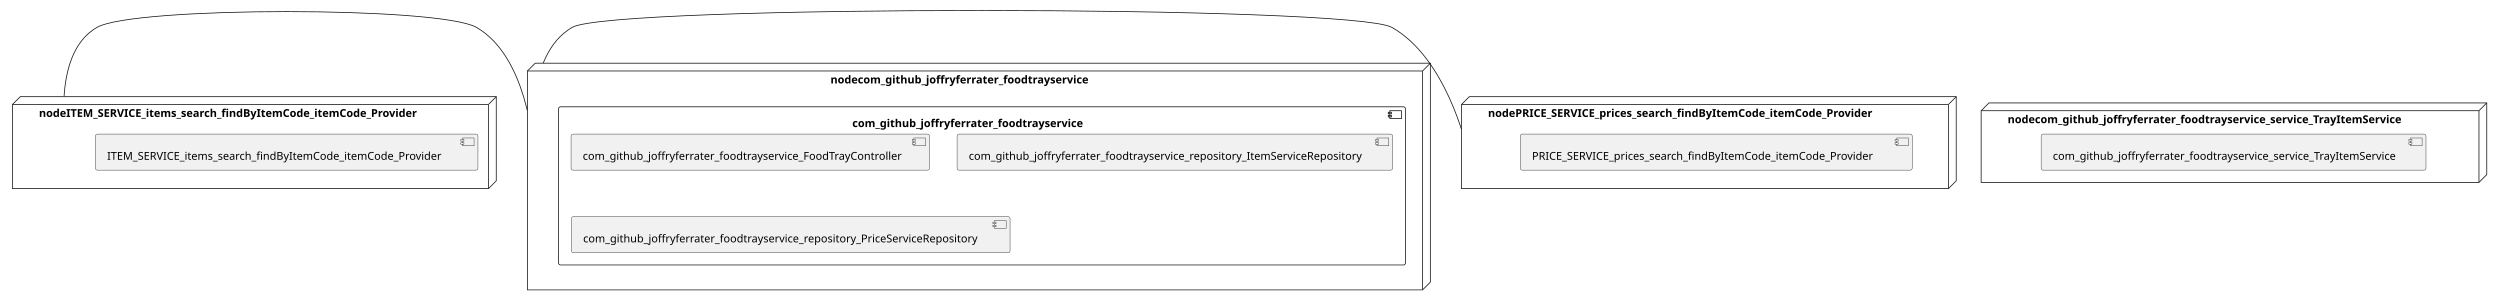
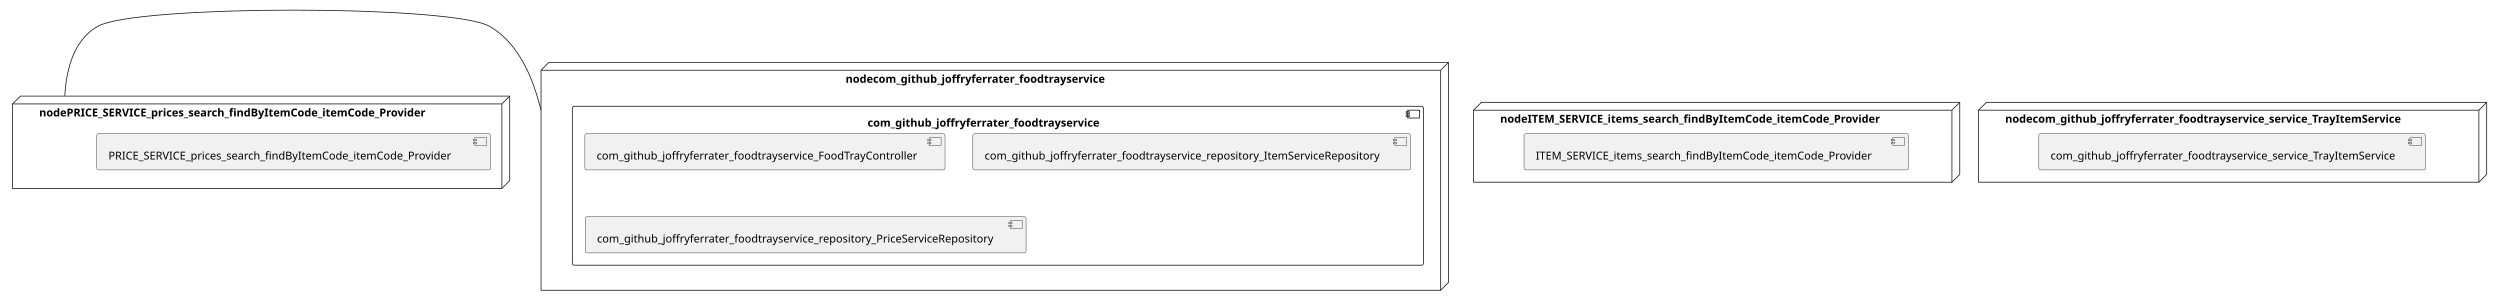
- <svg xmlns="http://www.w3.org/2000/svg" xmlns:xlink="http://www.w3.org/1999/xlink" contentStyleType="text/css" height="389px" preserveAspectRatio="none" style="width:3209px;height:389px;background:#FFFFFF;" version="1.1" viewBox="0 0 3209 389" width="3209px" zoomAndPan="magnify">
+ <svg xmlns="http://www.w3.org/2000/svg" xmlns:xlink="http://www.w3.org/1999/xlink" contentStyleType="text/css" height="387px" preserveAspectRatio="none" style="width:3193px;height:387px;background:#FFFFFF;" version="1.1" viewBox="0 0 3193 387" width="3193px" zoomAndPan="magnify">
  <defs />
  <g>
    <g id="cluster_nodecom_github_joffryferrater_foodtrayservice">
-       <polygon fill="none" points="677,91.11,687,81.11,1836,81.11,1836,362.11,1826,372.11,677,372.11,677,91.11" style="stroke:#181818;stroke-width:1.0;" />
-       <line style="stroke:#181818;stroke-width:1.0;" x1="1826" x2="1836" y1="91.11" y2="81.11" />
-       <line style="stroke:#181818;stroke-width:1.0;" x1="677" x2="1826" y1="91.11" y2="91.11" />
-       <line style="stroke:#181818;stroke-width:1.0;" x1="1826" x2="1826" y1="91.11" y2="372.11" />
-       <text fill="#000000" font-family="sans-serif" font-size="14" font-weight="bold" lengthAdjust="spacing" textLength="373" x="1066" y="107.105">nodecom_github_joffryferrater_foodtrayservice</text>
+       <polygon fill="none" points="691,89.73,701,79.73,1850,79.73,1850,360.73,1840,370.73,691,370.73,691,89.73" style="stroke:#181818;stroke-width:1.0;" />
+       <line style="stroke:#181818;stroke-width:1.0;" x1="1840" x2="1850" y1="89.73" y2="79.73" />
+       <line style="stroke:#181818;stroke-width:1.0;" x1="691" x2="1840" y1="89.73" y2="89.73" />
+       <line style="stroke:#181818;stroke-width:1.0;" x1="1840" x2="1840" y1="89.73" y2="370.73" />
+       <text fill="#000000" font-family="sans-serif" font-size="14" font-weight="bold" lengthAdjust="spacing" textLength="373" x="1080" y="105.725">nodecom_github_joffryferrater_foodtrayservice</text>
    </g>
    <g id="cluster_com_github_joffryferrater_foodtrayservice">
-       <rect fill="none" height="203" rx="2.5" ry="2.5" style="stroke:#181818;stroke-width:1.0;" width="1087" x="717" y="137.11" />
-       <rect fill="none" height="10" style="stroke:#181818;stroke-width:1.0;" width="15" x="1784" y="142.11" />
-       <rect fill="none" height="2" style="stroke:#181818;stroke-width:1.0;" width="4" x="1782" y="144.11" />
-       <rect fill="none" height="2" style="stroke:#181818;stroke-width:1.0;" width="4" x="1782" y="148.11" />
-       <text fill="#000000" font-family="sans-serif" font-size="14" font-weight="bold" lengthAdjust="spacing" textLength="333" x="1094" y="163.105">com_github_joffryferrater_foodtrayservice</text>
+       <rect fill="none" height="203" rx="2.5" ry="2.5" style="stroke:#181818;stroke-width:1.0;" width="1087" x="731" y="135.73" />
+       <rect fill="none" height="10" style="stroke:#181818;stroke-width:1.0;" width="15" x="1798" y="140.73" />
+       <rect fill="none" height="2" style="stroke:#181818;stroke-width:1.0;" width="4" x="1796" y="142.73" />
+       <rect fill="none" height="2" style="stroke:#181818;stroke-width:1.0;" width="4" x="1796" y="146.73" />
+       <text fill="#000000" font-family="sans-serif" font-size="14" font-weight="bold" lengthAdjust="spacing" textLength="333" x="1108" y="161.725">com_github_joffryferrater_foodtrayservice</text>
    </g>
    <g id="cluster_nodeITEM_SERVICE_items_search_findByItemCode_itemCode_Provider">
-       <polygon fill="none" points="16,134.11,26,124.11,637,124.11,637,232.11,627,242.11,16,242.11,16,134.11" style="stroke:#181818;stroke-width:1.0;" />
-       <line style="stroke:#181818;stroke-width:1.0;" x1="627" x2="637" y1="134.11" y2="124.11" />
-       <line style="stroke:#181818;stroke-width:1.0;" x1="16" x2="627" y1="134.11" y2="134.11" />
-       <line style="stroke:#181818;stroke-width:1.0;" x1="627" x2="627" y1="134.11" y2="242.11" />
-       <text fill="#000000" font-family="sans-serif" font-size="14" font-weight="bold" lengthAdjust="spacing" textLength="545" x="50" y="150.105">nodeITEM_SERVICE_items_search_findByItemCode_itemCode_Provider</text>
+       <polygon fill="none" points="1882,140.73,1892,130.73,2503,130.73,2503,222.73,2493,232.73,1882,232.73,1882,140.73" style="stroke:#181818;stroke-width:1.0;" />
+       <line style="stroke:#181818;stroke-width:1.0;" x1="2493" x2="2503" y1="140.73" y2="130.73" />
+       <line style="stroke:#181818;stroke-width:1.0;" x1="1882" x2="2493" y1="140.73" y2="140.73" />
+       <line style="stroke:#181818;stroke-width:1.0;" x1="2493" x2="2493" y1="140.73" y2="232.73" />
+       <text fill="#000000" font-family="sans-serif" font-size="14" font-weight="bold" lengthAdjust="spacing" textLength="545" x="1916" y="156.725">nodeITEM_SERVICE_items_search_findByItemCode_itemCode_Provider</text>
    </g>
    <g id="cluster_nodePRICE_SERVICE_prices_search_findByItemCode_itemCode_Provider">
-       <polygon fill="none" points="1876,134.11,1886,124.11,2511,124.11,2511,232.11,2501,242.11,1876,242.11,1876,134.11" style="stroke:#181818;stroke-width:1.0;" />
-       <line style="stroke:#181818;stroke-width:1.0;" x1="2501" x2="2511" y1="134.11" y2="124.11" />
-       <line style="stroke:#181818;stroke-width:1.0;" x1="1876" x2="2501" y1="134.11" y2="134.11" />
-       <line style="stroke:#181818;stroke-width:1.0;" x1="2501" x2="2501" y1="134.11" y2="242.11" />
-       <text fill="#000000" font-family="sans-serif" font-size="14" font-weight="bold" lengthAdjust="spacing" textLength="559" x="1910" y="150.105">nodePRICE_SERVICE_prices_search_findByItemCode_itemCode_Provider</text>
+       <polygon fill="none" points="16,132.73,26,122.73,651,122.73,651,230.73,641,240.73,16,240.73,16,132.73" style="stroke:#181818;stroke-width:1.0;" />
+       <line style="stroke:#181818;stroke-width:1.0;" x1="641" x2="651" y1="132.73" y2="122.73" />
+       <line style="stroke:#181818;stroke-width:1.0;" x1="16" x2="641" y1="132.73" y2="132.73" />
+       <line style="stroke:#181818;stroke-width:1.0;" x1="641" x2="641" y1="132.73" y2="240.73" />
+       <text fill="#000000" font-family="sans-serif" font-size="14" font-weight="bold" lengthAdjust="spacing" textLength="559" x="50" y="148.725">nodePRICE_SERVICE_prices_search_findByItemCode_itemCode_Provider</text>
    </g>
    <g id="cluster_nodecom_github_joffryferrater_foodtrayservice_service_TrayItemService">
-       <polygon fill="none" points="2543,142.11,2553,132.11,3192,132.11,3192,224.11,3182,234.11,2543,234.11,2543,142.11" style="stroke:#181818;stroke-width:1.0;" />
-       <line style="stroke:#181818;stroke-width:1.0;" x1="3182" x2="3192" y1="142.11" y2="132.11" />
-       <line style="stroke:#181818;stroke-width:1.0;" x1="2543" x2="3182" y1="142.11" y2="142.11" />
-       <line style="stroke:#181818;stroke-width:1.0;" x1="3182" x2="3182" y1="142.11" y2="234.11" />
-       <text fill="#000000" font-family="sans-serif" font-size="14" font-weight="bold" lengthAdjust="spacing" textLength="573" x="2577" y="158.105">nodecom_github_joffryferrater_foodtrayservice_service_TrayItemService</text>
+       <polygon fill="none" points="2527,140.73,2537,130.73,3176,130.73,3176,222.73,3166,232.73,2527,232.73,2527,140.73" style="stroke:#181818;stroke-width:1.0;" />
+       <line style="stroke:#181818;stroke-width:1.0;" x1="3166" x2="3176" y1="140.73" y2="130.73" />
+       <line style="stroke:#181818;stroke-width:1.0;" x1="2527" x2="3166" y1="140.73" y2="140.73" />
+       <line style="stroke:#181818;stroke-width:1.0;" x1="3166" x2="3166" y1="140.73" y2="232.73" />
+       <text fill="#000000" font-family="sans-serif" font-size="14" font-weight="bold" lengthAdjust="spacing" textLength="573" x="2561" y="156.725">nodecom_github_joffryferrater_foodtrayservice_service_TrayItemService</text>
    </g>
    <g id="elem_com_github_joffryferrater_foodtrayservice_FoodTrayController">
-       <a href="jferrater-tap-and-eat-microservices.system#_wAnqAJjBEe-KrYcx2x7XjA" target="_top" title="jferrater-tap-and-eat-microservices.system#_wAnqAJjBEe-KrYcx2x7XjA" xlink:actuate="onRequest" xlink:href="jferrater-tap-and-eat-microservices.system#_wAnqAJjBEe-KrYcx2x7XjA" xlink:show="new" xlink:title="jferrater-tap-and-eat-microservices.system#_wAnqAJjBEe-KrYcx2x7XjA" xlink:type="simple">
-         <rect fill="#F1F1F1" height="46.297" rx="2.5" ry="2.5" style="stroke:#181818;stroke-width:0.5;" width="460" x="733" y="172.11" />
-         <rect fill="#F1F1F1" height="10" style="stroke:#181818;stroke-width:0.5;" width="15" x="1173" y="177.11" />
-         <rect fill="#F1F1F1" height="2" style="stroke:#181818;stroke-width:0.5;" width="4" x="1171" y="179.11" />
-         <rect fill="#F1F1F1" height="2" style="stroke:#181818;stroke-width:0.5;" width="4" x="1171" y="183.11" />
-         <text fill="#000000" font-family="sans-serif" font-size="14" lengthAdjust="spacing" textLength="420" x="748" y="205.105">com_github_joffryferrater_foodtrayservice_FoodTrayController</text>
+       <a href="jferrater-tap-and-eat-microservices.system#_a6v0sZmLEe-0Ps315fiAmw" target="_top" title="jferrater-tap-and-eat-microservices.system#_a6v0sZmLEe-0Ps315fiAmw" xlink:actuate="onRequest" xlink:href="jferrater-tap-and-eat-microservices.system#_a6v0sZmLEe-0Ps315fiAmw" xlink:show="new" xlink:title="jferrater-tap-and-eat-microservices.system#_a6v0sZmLEe-0Ps315fiAmw" xlink:type="simple">
+         <rect fill="#F1F1F1" height="46.297" rx="2.5" ry="2.5" style="stroke:#181818;stroke-width:0.5;" width="460" x="747" y="170.73" />
+         <rect fill="#F1F1F1" height="10" style="stroke:#181818;stroke-width:0.5;" width="15" x="1187" y="175.73" />
+         <rect fill="#F1F1F1" height="2" style="stroke:#181818;stroke-width:0.5;" width="4" x="1185" y="177.73" />
+         <rect fill="#F1F1F1" height="2" style="stroke:#181818;stroke-width:0.5;" width="4" x="1185" y="181.73" />
+         <text fill="#000000" font-family="sans-serif" font-size="14" lengthAdjust="spacing" textLength="420" x="762" y="203.725">com_github_joffryferrater_foodtrayservice_FoodTrayController</text>
      </a>
    </g>
    <g id="elem_com_github_joffryferrater_foodtrayservice_repository_ItemServiceRepository">
-       <a href="jferrater-tap-and-eat-microservices.system#_wAnqAJjBEe-KrYcx2x7XjA" target="_top" title="jferrater-tap-and-eat-microservices.system#_wAnqAJjBEe-KrYcx2x7XjA" xlink:actuate="onRequest" xlink:href="jferrater-tap-and-eat-microservices.system#_wAnqAJjBEe-KrYcx2x7XjA" xlink:show="new" xlink:title="jferrater-tap-and-eat-microservices.system#_wAnqAJjBEe-KrYcx2x7XjA" xlink:type="simple">
-         <rect fill="#F1F1F1" height="46.297" rx="2.5" ry="2.5" style="stroke:#181818;stroke-width:0.5;" width="559" x="1228.5" y="172.11" />
-         <rect fill="#F1F1F1" height="10" style="stroke:#181818;stroke-width:0.5;" width="15" x="1767.5" y="177.11" />
-         <rect fill="#F1F1F1" height="2" style="stroke:#181818;stroke-width:0.5;" width="4" x="1765.5" y="179.11" />
-         <rect fill="#F1F1F1" height="2" style="stroke:#181818;stroke-width:0.5;" width="4" x="1765.5" y="183.11" />
-         <text fill="#000000" font-family="sans-serif" font-size="14" lengthAdjust="spacing" textLength="519" x="1243.5" y="205.105">com_github_joffryferrater_foodtrayservice_repository_ItemServiceRepository</text>
+       <a href="jferrater-tap-and-eat-microservices.system#_a6v0sZmLEe-0Ps315fiAmw" target="_top" title="jferrater-tap-and-eat-microservices.system#_a6v0sZmLEe-0Ps315fiAmw" xlink:actuate="onRequest" xlink:href="jferrater-tap-and-eat-microservices.system#_a6v0sZmLEe-0Ps315fiAmw" xlink:show="new" xlink:title="jferrater-tap-and-eat-microservices.system#_a6v0sZmLEe-0Ps315fiAmw" xlink:type="simple">
+         <rect fill="#F1F1F1" height="46.297" rx="2.5" ry="2.5" style="stroke:#181818;stroke-width:0.5;" width="559" x="1242.5" y="170.73" />
+         <rect fill="#F1F1F1" height="10" style="stroke:#181818;stroke-width:0.5;" width="15" x="1781.5" y="175.73" />
+         <rect fill="#F1F1F1" height="2" style="stroke:#181818;stroke-width:0.5;" width="4" x="1779.5" y="177.73" />
+         <rect fill="#F1F1F1" height="2" style="stroke:#181818;stroke-width:0.5;" width="4" x="1779.5" y="181.73" />
+         <text fill="#000000" font-family="sans-serif" font-size="14" lengthAdjust="spacing" textLength="519" x="1257.5" y="203.725">com_github_joffryferrater_foodtrayservice_repository_ItemServiceRepository</text>
      </a>
    </g>
    <g id="elem_com_github_joffryferrater_foodtrayservice_repository_PriceServiceRepository">
-       <a href="jferrater-tap-and-eat-microservices.system#_wAnqAJjBEe-KrYcx2x7XjA" target="_top" title="jferrater-tap-and-eat-microservices.system#_wAnqAJjBEe-KrYcx2x7XjA" xlink:actuate="onRequest" xlink:href="jferrater-tap-and-eat-microservices.system#_wAnqAJjBEe-KrYcx2x7XjA" xlink:show="new" xlink:title="jferrater-tap-and-eat-microservices.system#_wAnqAJjBEe-KrYcx2x7XjA" xlink:type="simple">
-         <rect fill="#F1F1F1" height="46.297" rx="2.5" ry="2.5" style="stroke:#181818;stroke-width:0.5;" width="563" x="733.5" y="278.11" />
-         <rect fill="#F1F1F1" height="10" style="stroke:#181818;stroke-width:0.5;" width="15" x="1276.5" y="283.11" />
-         <rect fill="#F1F1F1" height="2" style="stroke:#181818;stroke-width:0.5;" width="4" x="1274.5" y="285.11" />
-         <rect fill="#F1F1F1" height="2" style="stroke:#181818;stroke-width:0.5;" width="4" x="1274.5" y="289.11" />
-         <text fill="#000000" font-family="sans-serif" font-size="14" lengthAdjust="spacing" textLength="523" x="748.5" y="311.105">com_github_joffryferrater_foodtrayservice_repository_PriceServiceRepository</text>
+       <a href="jferrater-tap-and-eat-microservices.system#_a6v0sZmLEe-0Ps315fiAmw" target="_top" title="jferrater-tap-and-eat-microservices.system#_a6v0sZmLEe-0Ps315fiAmw" xlink:actuate="onRequest" xlink:href="jferrater-tap-and-eat-microservices.system#_a6v0sZmLEe-0Ps315fiAmw" xlink:show="new" xlink:title="jferrater-tap-and-eat-microservices.system#_a6v0sZmLEe-0Ps315fiAmw" xlink:type="simple">
+         <rect fill="#F1F1F1" height="46.297" rx="2.5" ry="2.5" style="stroke:#181818;stroke-width:0.5;" width="563" x="747.5" y="276.73" />
+         <rect fill="#F1F1F1" height="10" style="stroke:#181818;stroke-width:0.5;" width="15" x="1290.5" y="281.73" />
+         <rect fill="#F1F1F1" height="2" style="stroke:#181818;stroke-width:0.5;" width="4" x="1288.5" y="283.73" />
+         <rect fill="#F1F1F1" height="2" style="stroke:#181818;stroke-width:0.5;" width="4" x="1288.5" y="287.73" />
+         <text fill="#000000" font-family="sans-serif" font-size="14" lengthAdjust="spacing" textLength="523" x="762.5" y="309.725">com_github_joffryferrater_foodtrayservice_repository_PriceServiceRepository</text>
      </a>
    </g>
    <g id="elem_ITEM_SERVICE_items_search_findByItemCode_itemCode_Provider">
-       <a href="jferrater-tap-and-eat-microservices.system#_wAnqAJjBEe-KrYcx2x7XjA" target="_top" title="jferrater-tap-and-eat-microservices.system#_wAnqAJjBEe-KrYcx2x7XjA" xlink:actuate="onRequest" xlink:href="jferrater-tap-and-eat-microservices.system#_wAnqAJjBEe-KrYcx2x7XjA" xlink:show="new" xlink:title="jferrater-tap-and-eat-microservices.system#_wAnqAJjBEe-KrYcx2x7XjA" xlink:type="simple">
-         <rect fill="#F1F1F1" height="46.297" rx="2.5" ry="2.5" style="stroke:#181818;stroke-width:0.5;" width="491" x="122.5" y="172.11" />
-         <rect fill="#F1F1F1" height="10" style="stroke:#181818;stroke-width:0.5;" width="15" x="593.5" y="177.11" />
-         <rect fill="#F1F1F1" height="2" style="stroke:#181818;stroke-width:0.5;" width="4" x="591.5" y="179.11" />
-         <rect fill="#F1F1F1" height="2" style="stroke:#181818;stroke-width:0.5;" width="4" x="591.5" y="183.11" />
-         <text fill="#000000" font-family="sans-serif" font-size="14" lengthAdjust="spacing" textLength="451" x="137.5" y="205.105">ITEM_SERVICE_items_search_findByItemCode_itemCode_Provider</text>
+       <a href="jferrater-tap-and-eat-microservices.system#_a6v0sZmLEe-0Ps315fiAmw" target="_top" title="jferrater-tap-and-eat-microservices.system#_a6v0sZmLEe-0Ps315fiAmw" xlink:actuate="onRequest" xlink:href="jferrater-tap-and-eat-microservices.system#_a6v0sZmLEe-0Ps315fiAmw" xlink:show="new" xlink:title="jferrater-tap-and-eat-microservices.system#_a6v0sZmLEe-0Ps315fiAmw" xlink:type="simple">
+         <rect fill="#F1F1F1" height="46.297" rx="2.5" ry="2.5" style="stroke:#181818;stroke-width:0.5;" width="491" x="1946.5" y="170.73" />
+         <rect fill="#F1F1F1" height="10" style="stroke:#181818;stroke-width:0.5;" width="15" x="2417.5" y="175.73" />
+         <rect fill="#F1F1F1" height="2" style="stroke:#181818;stroke-width:0.5;" width="4" x="2415.5" y="177.73" />
+         <rect fill="#F1F1F1" height="2" style="stroke:#181818;stroke-width:0.5;" width="4" x="2415.5" y="181.73" />
+         <text fill="#000000" font-family="sans-serif" font-size="14" lengthAdjust="spacing" textLength="451" x="1961.5" y="203.725">ITEM_SERVICE_items_search_findByItemCode_itemCode_Provider</text>
      </a>
    </g>
    <g id="elem_PRICE_SERVICE_prices_search_findByItemCode_itemCode_Provider">
-       <a href="jferrater-tap-and-eat-microservices.system#_wAnqAJjBEe-KrYcx2x7XjA" target="_top" title="jferrater-tap-and-eat-microservices.system#_wAnqAJjBEe-KrYcx2x7XjA" xlink:actuate="onRequest" xlink:href="jferrater-tap-and-eat-microservices.system#_wAnqAJjBEe-KrYcx2x7XjA" xlink:show="new" xlink:title="jferrater-tap-and-eat-microservices.system#_wAnqAJjBEe-KrYcx2x7XjA" xlink:type="simple">
-         <rect fill="#F1F1F1" height="46.297" rx="2.5" ry="2.5" style="stroke:#181818;stroke-width:0.5;" width="503" x="1951.5" y="172.11" />
-         <rect fill="#F1F1F1" height="10" style="stroke:#181818;stroke-width:0.5;" width="15" x="2434.5" y="177.11" />
-         <rect fill="#F1F1F1" height="2" style="stroke:#181818;stroke-width:0.5;" width="4" x="2432.5" y="179.11" />
-         <rect fill="#F1F1F1" height="2" style="stroke:#181818;stroke-width:0.5;" width="4" x="2432.5" y="183.11" />
-         <text fill="#000000" font-family="sans-serif" font-size="14" lengthAdjust="spacing" textLength="463" x="1966.5" y="205.105">PRICE_SERVICE_prices_search_findByItemCode_itemCode_Provider</text>
+       <a href="jferrater-tap-and-eat-microservices.system#_a6v0sZmLEe-0Ps315fiAmw" target="_top" title="jferrater-tap-and-eat-microservices.system#_a6v0sZmLEe-0Ps315fiAmw" xlink:actuate="onRequest" xlink:href="jferrater-tap-and-eat-microservices.system#_a6v0sZmLEe-0Ps315fiAmw" xlink:show="new" xlink:title="jferrater-tap-and-eat-microservices.system#_a6v0sZmLEe-0Ps315fiAmw" xlink:type="simple">
+         <rect fill="#F1F1F1" height="46.297" rx="2.5" ry="2.5" style="stroke:#181818;stroke-width:0.5;" width="503" x="123.5" y="170.73" />
+         <rect fill="#F1F1F1" height="10" style="stroke:#181818;stroke-width:0.5;" width="15" x="606.5" y="175.73" />
+         <rect fill="#F1F1F1" height="2" style="stroke:#181818;stroke-width:0.5;" width="4" x="604.5" y="177.73" />
+         <rect fill="#F1F1F1" height="2" style="stroke:#181818;stroke-width:0.5;" width="4" x="604.5" y="181.73" />
+         <text fill="#000000" font-family="sans-serif" font-size="14" lengthAdjust="spacing" textLength="463" x="138.5" y="203.725">PRICE_SERVICE_prices_search_findByItemCode_itemCode_Provider</text>
      </a>
    </g>
    <g id="elem_com_github_joffryferrater_foodtrayservice_service_TrayItemService">
-       <a href="jferrater-tap-and-eat-microservices.system#_wAnqAJjBEe-KrYcx2x7XjA" target="_top" title="jferrater-tap-and-eat-microservices.system#_wAnqAJjBEe-KrYcx2x7XjA" xlink:actuate="onRequest" xlink:href="jferrater-tap-and-eat-microservices.system#_wAnqAJjBEe-KrYcx2x7XjA" xlink:show="new" xlink:title="jferrater-tap-and-eat-microservices.system#_wAnqAJjBEe-KrYcx2x7XjA" xlink:type="simple">
-         <rect fill="#F1F1F1" height="46.297" rx="2.5" ry="2.5" style="stroke:#181818;stroke-width:0.5;" width="494" x="2620" y="172.11" />
-         <rect fill="#F1F1F1" height="10" style="stroke:#181818;stroke-width:0.5;" width="15" x="3094" y="177.11" />
-         <rect fill="#F1F1F1" height="2" style="stroke:#181818;stroke-width:0.5;" width="4" x="3092" y="179.11" />
-         <rect fill="#F1F1F1" height="2" style="stroke:#181818;stroke-width:0.5;" width="4" x="3092" y="183.11" />
-         <text fill="#000000" font-family="sans-serif" font-size="14" lengthAdjust="spacing" textLength="454" x="2635" y="205.105">com_github_joffryferrater_foodtrayservice_service_TrayItemService</text>
+       <a href="jferrater-tap-and-eat-microservices.system#_a6v0sZmLEe-0Ps315fiAmw" target="_top" title="jferrater-tap-and-eat-microservices.system#_a6v0sZmLEe-0Ps315fiAmw" xlink:actuate="onRequest" xlink:href="jferrater-tap-and-eat-microservices.system#_a6v0sZmLEe-0Ps315fiAmw" xlink:show="new" xlink:title="jferrater-tap-and-eat-microservices.system#_a6v0sZmLEe-0Ps315fiAmw" xlink:type="simple">
+         <rect fill="#F1F1F1" height="46.297" rx="2.5" ry="2.5" style="stroke:#181818;stroke-width:0.5;" width="494" x="2604" y="170.73" />
+         <rect fill="#F1F1F1" height="10" style="stroke:#181818;stroke-width:0.5;" width="15" x="3078" y="175.73" />
+         <rect fill="#F1F1F1" height="2" style="stroke:#181818;stroke-width:0.5;" width="4" x="3076" y="177.73" />
+         <rect fill="#F1F1F1" height="2" style="stroke:#181818;stroke-width:0.5;" width="4" x="3076" y="181.73" />
+         <text fill="#000000" font-family="sans-serif" font-size="14" lengthAdjust="spacing" textLength="454" x="2619" y="203.725">com_github_joffryferrater_foodtrayservice_service_TrayItemService</text>
      </a>
    </g>
-     <g id="link_nodeITEM_SERVICE_items_search_findByItemCode_itemCode_Provider_nodecom_github_joffryferrater_foodtrayservice">
-       <path d="M82.253,123.791 C82.286,123.249 82.322,122.706 82.359,122.162 C82.435,121.075 82.518,119.985 82.61,118.893 C82.793,116.71 83.011,114.518 83.266,112.325 C83.775,107.938 84.432,103.543 85.263,99.188 C86.925,90.477 89.282,81.922 92.538,73.897 C99.051,57.847 109.16,43.92 124.5,35.11 C171.42,8.16 564.58,8.16 611.5,35.11 C643.84,53.685 662.048,90.892 672.249,124.755 C673.524,128.988 674.674,133.168 675.711,137.254 C675.97,138.275 676.222,139.29 676.468,140.299 C676.59,140.804 676.711,141.306 676.83,141.807 " fill="none" id="nodeITEM_SERVICE_items_search_findByItemCode_itemCode_Provider-nodecom_github_joffryferrater_foodtrayservice" style="stroke:#181818;stroke-width:1.0;" />
-     </g>
    <g id="link_nodePRICE_SERVICE_prices_search_findByItemCode_itemCode_Provider_nodecom_github_joffryferrater_foodtrayservice">
-       <path d="M1875.877,165.81 C1875.343,164.157 1874.78,162.454 1874.188,160.705 C1873.004,157.208 1871.704,153.53 1870.283,149.712 C1867.44,142.076 1864.113,133.882 1860.264,125.465 C1844.865,91.795 1821.1,54.545 1786.5,35.11 C1735.54,6.49 785.18,6 734.5,35.11 C719.12,43.945 708.259,57.654 700.636,73.412 C699.683,75.382 698.781,77.384 697.927,79.412 C697.713,79.919 697.503,80.428 697.295,80.938 " fill="none" id="nodePRICE_SERVICE_prices_search_findByItemCode_itemCode_Provider-nodecom_github_joffryferrater_foodtrayservice" style="stroke:#181818;stroke-width:1.0;" />
+       <path d="M82.757,122.392 C82.787,121.85 82.819,121.307 82.853,120.763 C82.921,119.675 82.997,118.585 83.081,117.493 C83.25,115.309 83.453,113.118 83.694,110.924 C84.174,106.537 84.802,102.142 85.606,97.786 C87.212,89.074 89.516,80.519 92.725,72.496 C99.144,56.449 109.183,42.528 124.5,33.73 C172.77,6 577.23,6 625.5,33.73 C657.84,52.305 676.048,89.513 686.249,123.375 C687.524,127.608 688.674,131.788 689.711,135.874 C689.97,136.895 690.222,137.91 690.468,138.919 C690.59,139.424 690.711,139.926 690.83,140.427 " fill="none" id="nodePRICE_SERVICE_prices_search_findByItemCode_itemCode_Provider-nodecom_github_joffryferrater_foodtrayservice" style="stroke:#181818;stroke-width:1.0;" />
    </g>
  </g>
</svg>
